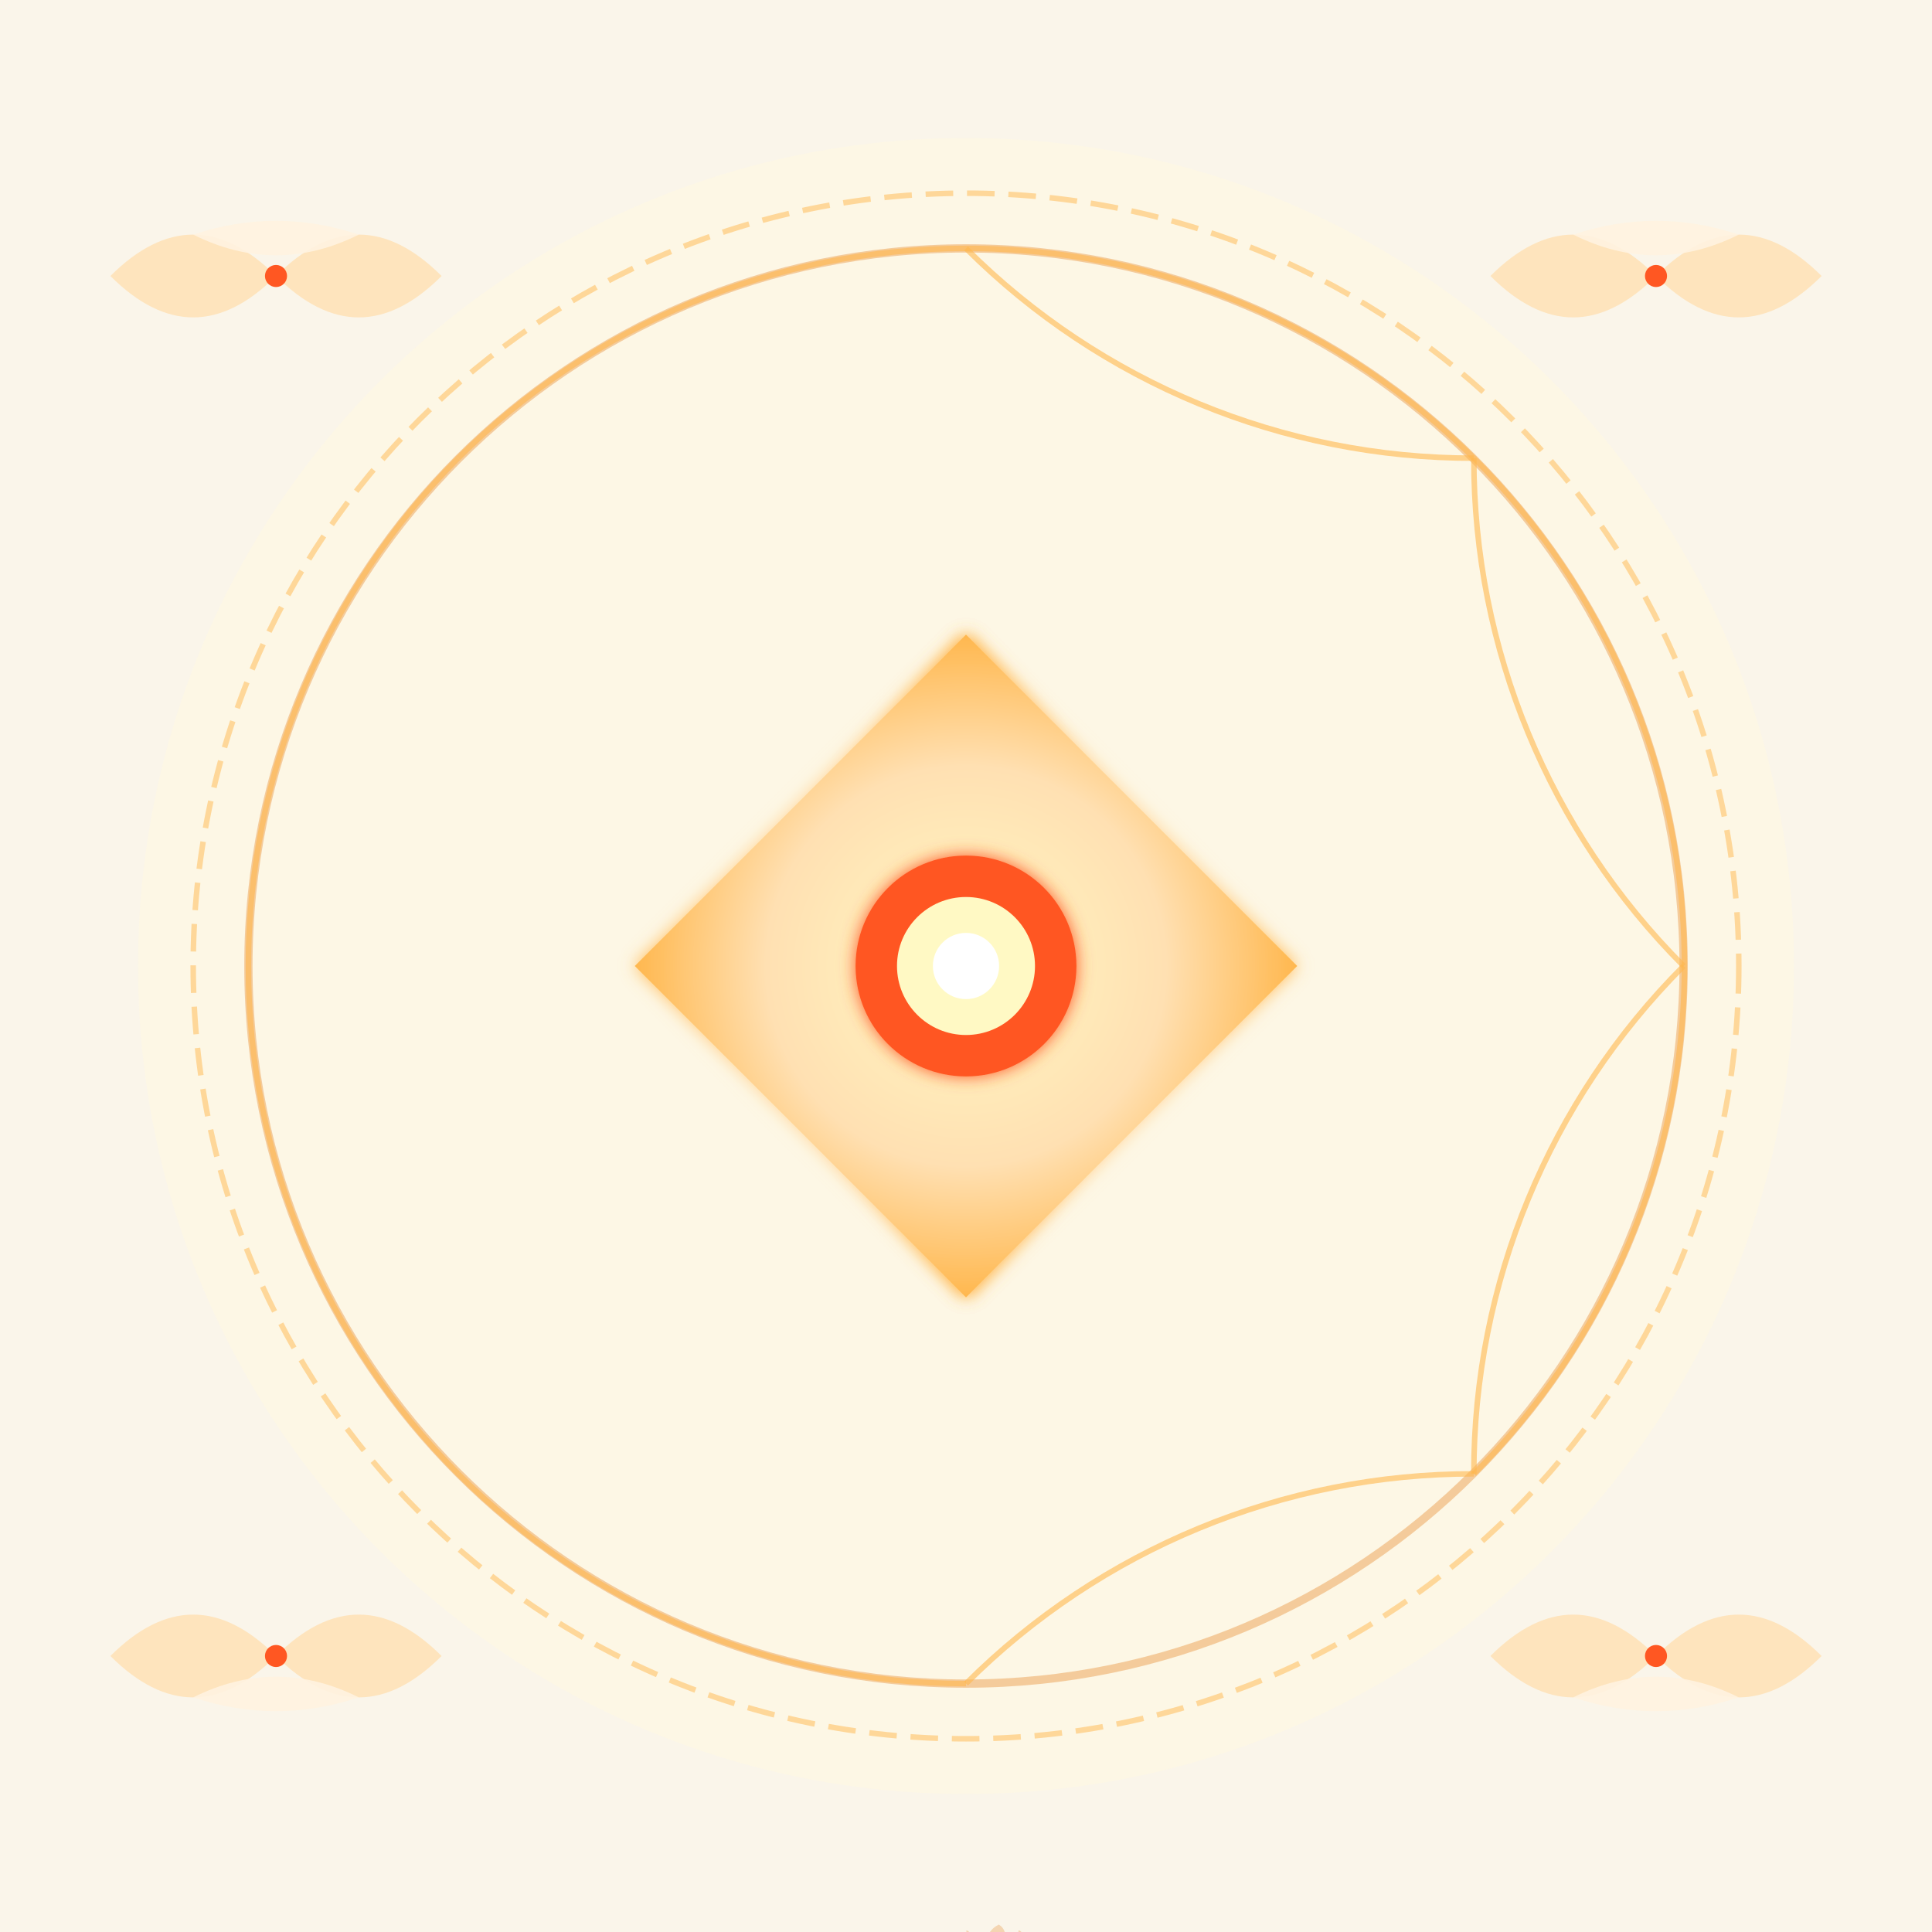
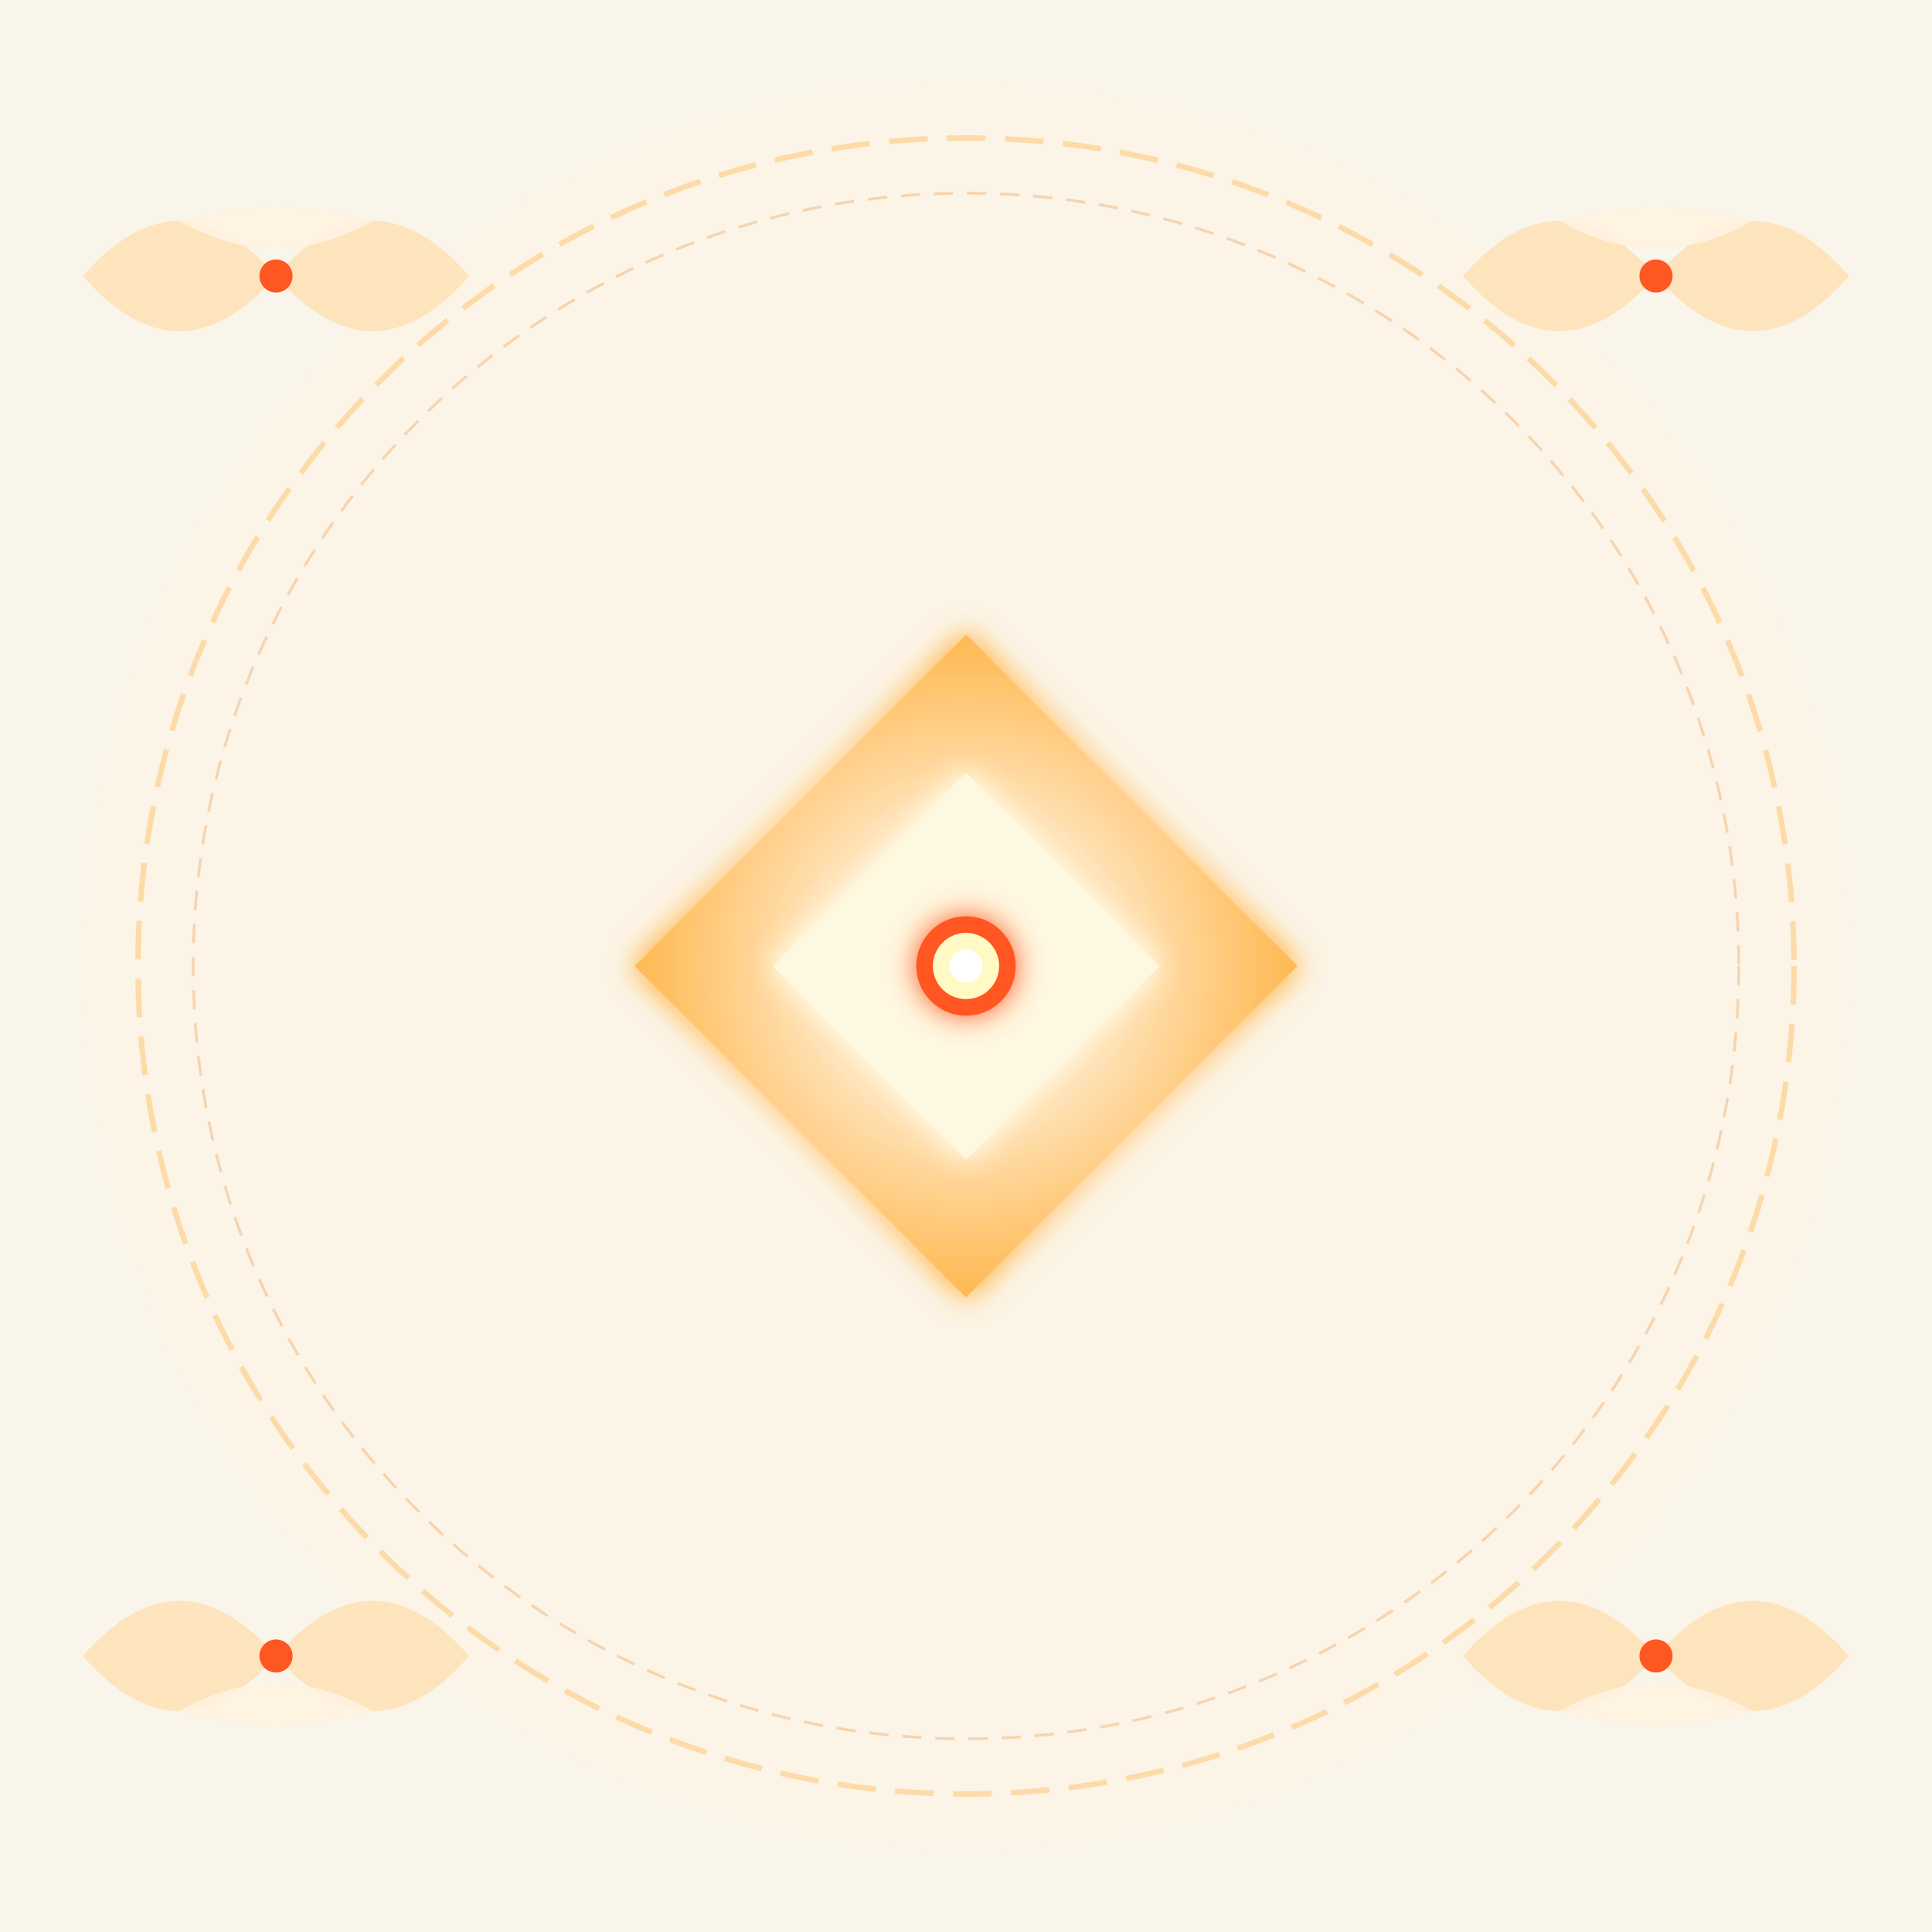
<svg xmlns="http://www.w3.org/2000/svg" width="700" height="700" viewBox="0 0 700 700">
  <defs>
-     <radialGradient id="lotusGrad" cx="50%" cy="50%" r="50%">
-       <stop offset="0%" style="stop-color:#FFF9C4;stop-opacity:1" />
-       <stop offset="60%" style="stop-color:#FFE0B2;stop-opacity:1" />
+     <radialGradient id="lotusRadial" cx="50%" cy="50%" r="50%">
+       <stop offset="0%" style="stop-color:#FFFDE7;stop-opacity:1" />
+       <stop offset="50%" style="stop-color:#FFE0B2;stop-opacity:1" />
      <stop offset="100%" style="stop-color:#FFB74D;stop-opacity:1" />
    </radialGradient>
-     <linearGradient id="leafGrad" x1="0%" y1="0%" x2="100%" y2="100%">
-       <stop offset="0%" style="stop-color:#689F38;stop-opacity:1" />
-       <stop offset="100%" style="stop-color:#4CAF50;stop-opacity:1" />
-     </linearGradient>
-     <filter id="softGlow" x="-30%" y="-30%" width="160%" height="160%">
-       <feGaussianBlur stdDeviation="3" result="blur" />
+     <filter id="softGlow" x="-40%" y="-40%" width="180%" height="180%">
+       <feGaussianBlur stdDeviation="5" result="blur" />
      <feComposite in="SourceGraphic" in2="blur" operator="over" />
    </filter>
  </defs>
  <rect width="700" height="700" fill="#FAF5EA" />
-   <circle cx="350" cy="350" r="300" fill="#FFF8E1" opacity="0.6" />
-   <circle cx="350" cy="350" r="280" fill="none" stroke="#FFB74D" stroke-width="2" stroke-dasharray="10,5" opacity="0.5" />
+   <circle cx="350" cy="350" r="320" fill="#FFF3E0" opacity="0.4" />
+   <circle cx="350" cy="350" r="300" fill="none" stroke="#FFB74D" stroke-width="2" stroke-dasharray="14,7" opacity="0.4" />
+   <circle cx="350" cy="350" r="280" fill="none" stroke="#E68A2E" stroke-width="1" stroke-dasharray="7,5" opacity="0.3" />
  <g transform="translate(350, 350)">
-     <g id="outerRing">
-       <circle r="260" fill="none" stroke="#E68A2E" stroke-width="3" opacity="0.4" />
-       <g id="arcs">
-         <path d="M0,-260 A260,260 0 0,1 184,184" fill="none" stroke="#FFB74D" stroke-width="2" opacity="0.6" />
-         <path d="M184,184 A260,260 0 0,1 260,0" fill="none" stroke="#FFB74D" stroke-width="2" opacity="0.6" />
-         <path d="M260,0 A260,260 0 0,1 184,-184" fill="none" stroke="#FFB74D" stroke-width="2" opacity="0.6" />
-         <path d="M184,-184 A260,260 0 0,1 0,-260" fill="none" stroke="#FFB74D" stroke-width="2" opacity="0.6" />
-         <path d="M0,-260 A260,260 0 0,0 -184,-184" fill="none" stroke="#FFB74D" stroke-width="2" opacity="0.6" />
-         <path d="M-184,-184 A260,260 0 0,0 -260,0" fill="none" stroke="#FFB74D" stroke-width="2" opacity="0.6" />
-         <path d="M-260,0 A260,260 0 0,0 -184,184" fill="none" stroke="#FFB74D" stroke-width="2" opacity="0.6" />
-         <path d="M-184,184 A260,260 0 0,0 0,260" fill="none" stroke="#FFB74D" stroke-width="2" opacity="0.6" />
-         <path d="M0,260 A260,260 0 0,1 184,184" fill="none" stroke="#FFB74D" stroke-width="2" opacity="0.6" />
-       </g>
+     <g id="outerPetals">
+       <path d="M0,-120 Q60,-60 120,0 Q60,60 0,120 Q-60,60 -120,0 Q-60,-60 0,-120 Z" fill="url(#lotusRadial)" filter="url(#softGlow)" opacity="0.9" />
+       <path d="M-120,0 Q-60,-60 0,-120 Q60,-60 120,0 Q60,60 0,120 Q-60,60 -120,0 Z" fill="url(#lotusRadial)" filter="url(#softGlow)" opacity="0.9" />
    </g>
-     <g id="lotus">
-       <path d="M0,-120 Q60,-60 80,0 Q60,60 0,120 Q-60,60 -80,0 Q-60,-60 0,-120 Z" fill="url(#lotusGrad)" filter="url(#softGlow)">
-         <animateTransform attributeName="transform" type="rotate" from="0 0 0" to="360 0 0" dur="20s" repeatCount="indefinite" />
-       </path>
-       <path d="M-120,0 Q-60,60 0,120 Q60,60 120,0 Q60,-60 0,-120 Q-60,-60 -120,0 Z" fill="url(#lotusGrad)" filter="url(#softGlow)">
-         <animateTransform attributeName="transform" type="rotate" from="0 0 0" to="-360 0 0" dur="25s" repeatCount="indefinite" />
-       </path>
+     <g id="innerPetals">
+       <path d="M0,-70 Q35,-35 70,0 Q35,35 0,70 Q-35,35 -70,0 Q-35,-35 0,-70 Z" fill="#FFF8E1" filter="url(#softGlow)" opacity="0.95" />
+       <path d="M-70,0 Q-35,-35 0,-70 Q35,-35 70,0 Q35,35 0,70 Q-35,35 -70,0 Z" fill="#FFF8E1" filter="url(#softGlow)" opacity="0.95" />
    </g>
-     <g transform="translate(0, 0)">
-       <circle r="40" fill="#FF5722" filter="url(#softGlow)">
-         <animate attributeName="r" values="35;45;35" dur="4s" repeatCount="indefinite" />
-         <animate attributeName="fill-opacity" values="0.9;1;0.9" dur="4s" repeatCount="indefinite" />
-       </circle>
-       <circle r="25" fill="#FFF9C4">
-         <animate attributeName="r" values="20;30;20" dur="3s" repeatCount="indefinite" />
-       </circle>
-       <circle r="12" fill="#FFFFFF">
-         <animate attributeName="r" values="10;15;10" dur="2s" repeatCount="indefinite" />
-       </circle>
-     </g>
-     <text x="0" y="380" font-family="serif" font-size="48" fill="#E68A2E" text-anchor="middle" opacity="0.3" style="font-style: italic;">ॐ</text>
+     <circle r="18" fill="#FF5722" filter="url(#softGlow)">
+       <animate attributeName="r" values="16;22;16" dur="4s" repeatCount="indefinite" />
+       <animate attributeName="fill-opacity" values="0.9;1;0.9" dur="4s" repeatCount="indefinite" />
+     </circle>
+     <circle r="12" fill="#FFF9C4">
+       <animate attributeName="r" values="10;15;10" dur="3s" repeatCount="indefinite" />
+     </circle>
+     <circle r="6" fill="#FFFFFF">
+       <animate attributeName="r" values="5;8;5" dur="2s" repeatCount="indefinite" />
+     </circle>
+     <text x="0" y="400" font-family="serif" font-size="60" fill="#E68A2E" text-anchor="middle" opacity="0.25" style="font-style: italic;">ॐ</text>
  </g>
  <g transform="translate(100, 100)">
-     <path d="M0,0 Q-30,-30 -60,0 Q-30,30 0,0 Q30,30 60,0 Q30,-30 0,0 Z" fill="#FFE0B2" opacity="0.8" />
-     <path d="M-30,-15 Q0,-25 30,-15 Q0,0 -30,-15 Z" fill="#FFF3E0" opacity="0.9" />
-     <circle cx="0" cy="0" r="4" fill="#FF5722" />
+     <path d="M0,0 Q-35,-40 -70,0 Q-35,40 0,0 Q35,40 70,0 Q35,-40 0,0 Z" fill="#FFE0B2" opacity="0.8" />
+     <path d="M-35,-20 Q0,-30 35,-20 Q0,0 -35,-20 Z" fill="#FFF3E0" opacity="0.9" />
+     <circle cx="0" cy="0" r="6" fill="#FF5722" />
  </g>
  <g transform="translate(600, 100) scale(-1, 1)">
-     <path d="M0,0 Q-30,-30 -60,0 Q-30,30 0,0 Q30,30 60,0 Q30,-30 0,0 Z" fill="#FFE0B2" opacity="0.8" />
-     <path d="M-30,-15 Q0,-25 30,-15 Q0,0 -30,-15 Z" fill="#FFF3E0" opacity="0.9" />
-     <circle cx="0" cy="0" r="4" fill="#FF5722" />
+     <path d="M0,0 Q-35,-40 -70,0 Q-35,40 0,0 Q35,40 70,0 Q35,-40 0,0 Z" fill="#FFE0B2" opacity="0.8" />
+     <path d="M-35,-20 Q0,-30 35,-20 Q0,0 -35,-20 Z" fill="#FFF3E0" opacity="0.9" />
+     <circle cx="0" cy="0" r="6" fill="#FF5722" />
  </g>
  <g transform="translate(100, 600) scale(1, -1)">
-     <path d="M0,0 Q-30,-30 -60,0 Q-30,30 0,0 Q30,30 60,0 Q30,-30 0,0 Z" fill="#FFE0B2" opacity="0.8" />
-     <path d="M-30,-15 Q0,-25 30,-15 Q0,0 -30,-15 Z" fill="#FFF3E0" opacity="0.9" />
-     <circle cx="0" cy="0" r="4" fill="#FF5722" />
+     <path d="M0,0 Q-35,-40 -70,0 Q-35,40 0,0 Q35,40 70,0 Q35,-40 0,0 Z" fill="#FFE0B2" opacity="0.8" />
+     <path d="M-35,-20 Q0,-30 35,-20 Q0,0 -35,-20 Z" fill="#FFF3E0" opacity="0.9" />
+     <circle cx="0" cy="0" r="6" fill="#FF5722" />
  </g>
  <g transform="translate(600, 600) scale(-1, -1)">
-     <path d="M0,0 Q-30,-30 -60,0 Q-30,30 0,0 Q30,30 60,0 Q30,-30 0,0 Z" fill="#FFE0B2" opacity="0.8" />
-     <path d="M-30,-15 Q0,-25 30,-15 Q0,0 -30,-15 Z" fill="#FFF3E0" opacity="0.9" />
-     <circle cx="0" cy="0" r="4" fill="#FF5722" />
+     <path d="M0,0 Q-35,-40 -70,0 Q-35,40 0,0 Q35,40 70,0 Q35,-40 0,0 Z" fill="#FFE0B2" opacity="0.8" />
+     <path d="M-35,-20 Q0,-30 35,-20 Q0,0 -35,-20 Z" fill="#FFF3E0" opacity="0.9" />
+     <circle cx="0" cy="0" r="6" fill="#FF5722" />
  </g>
</svg>
